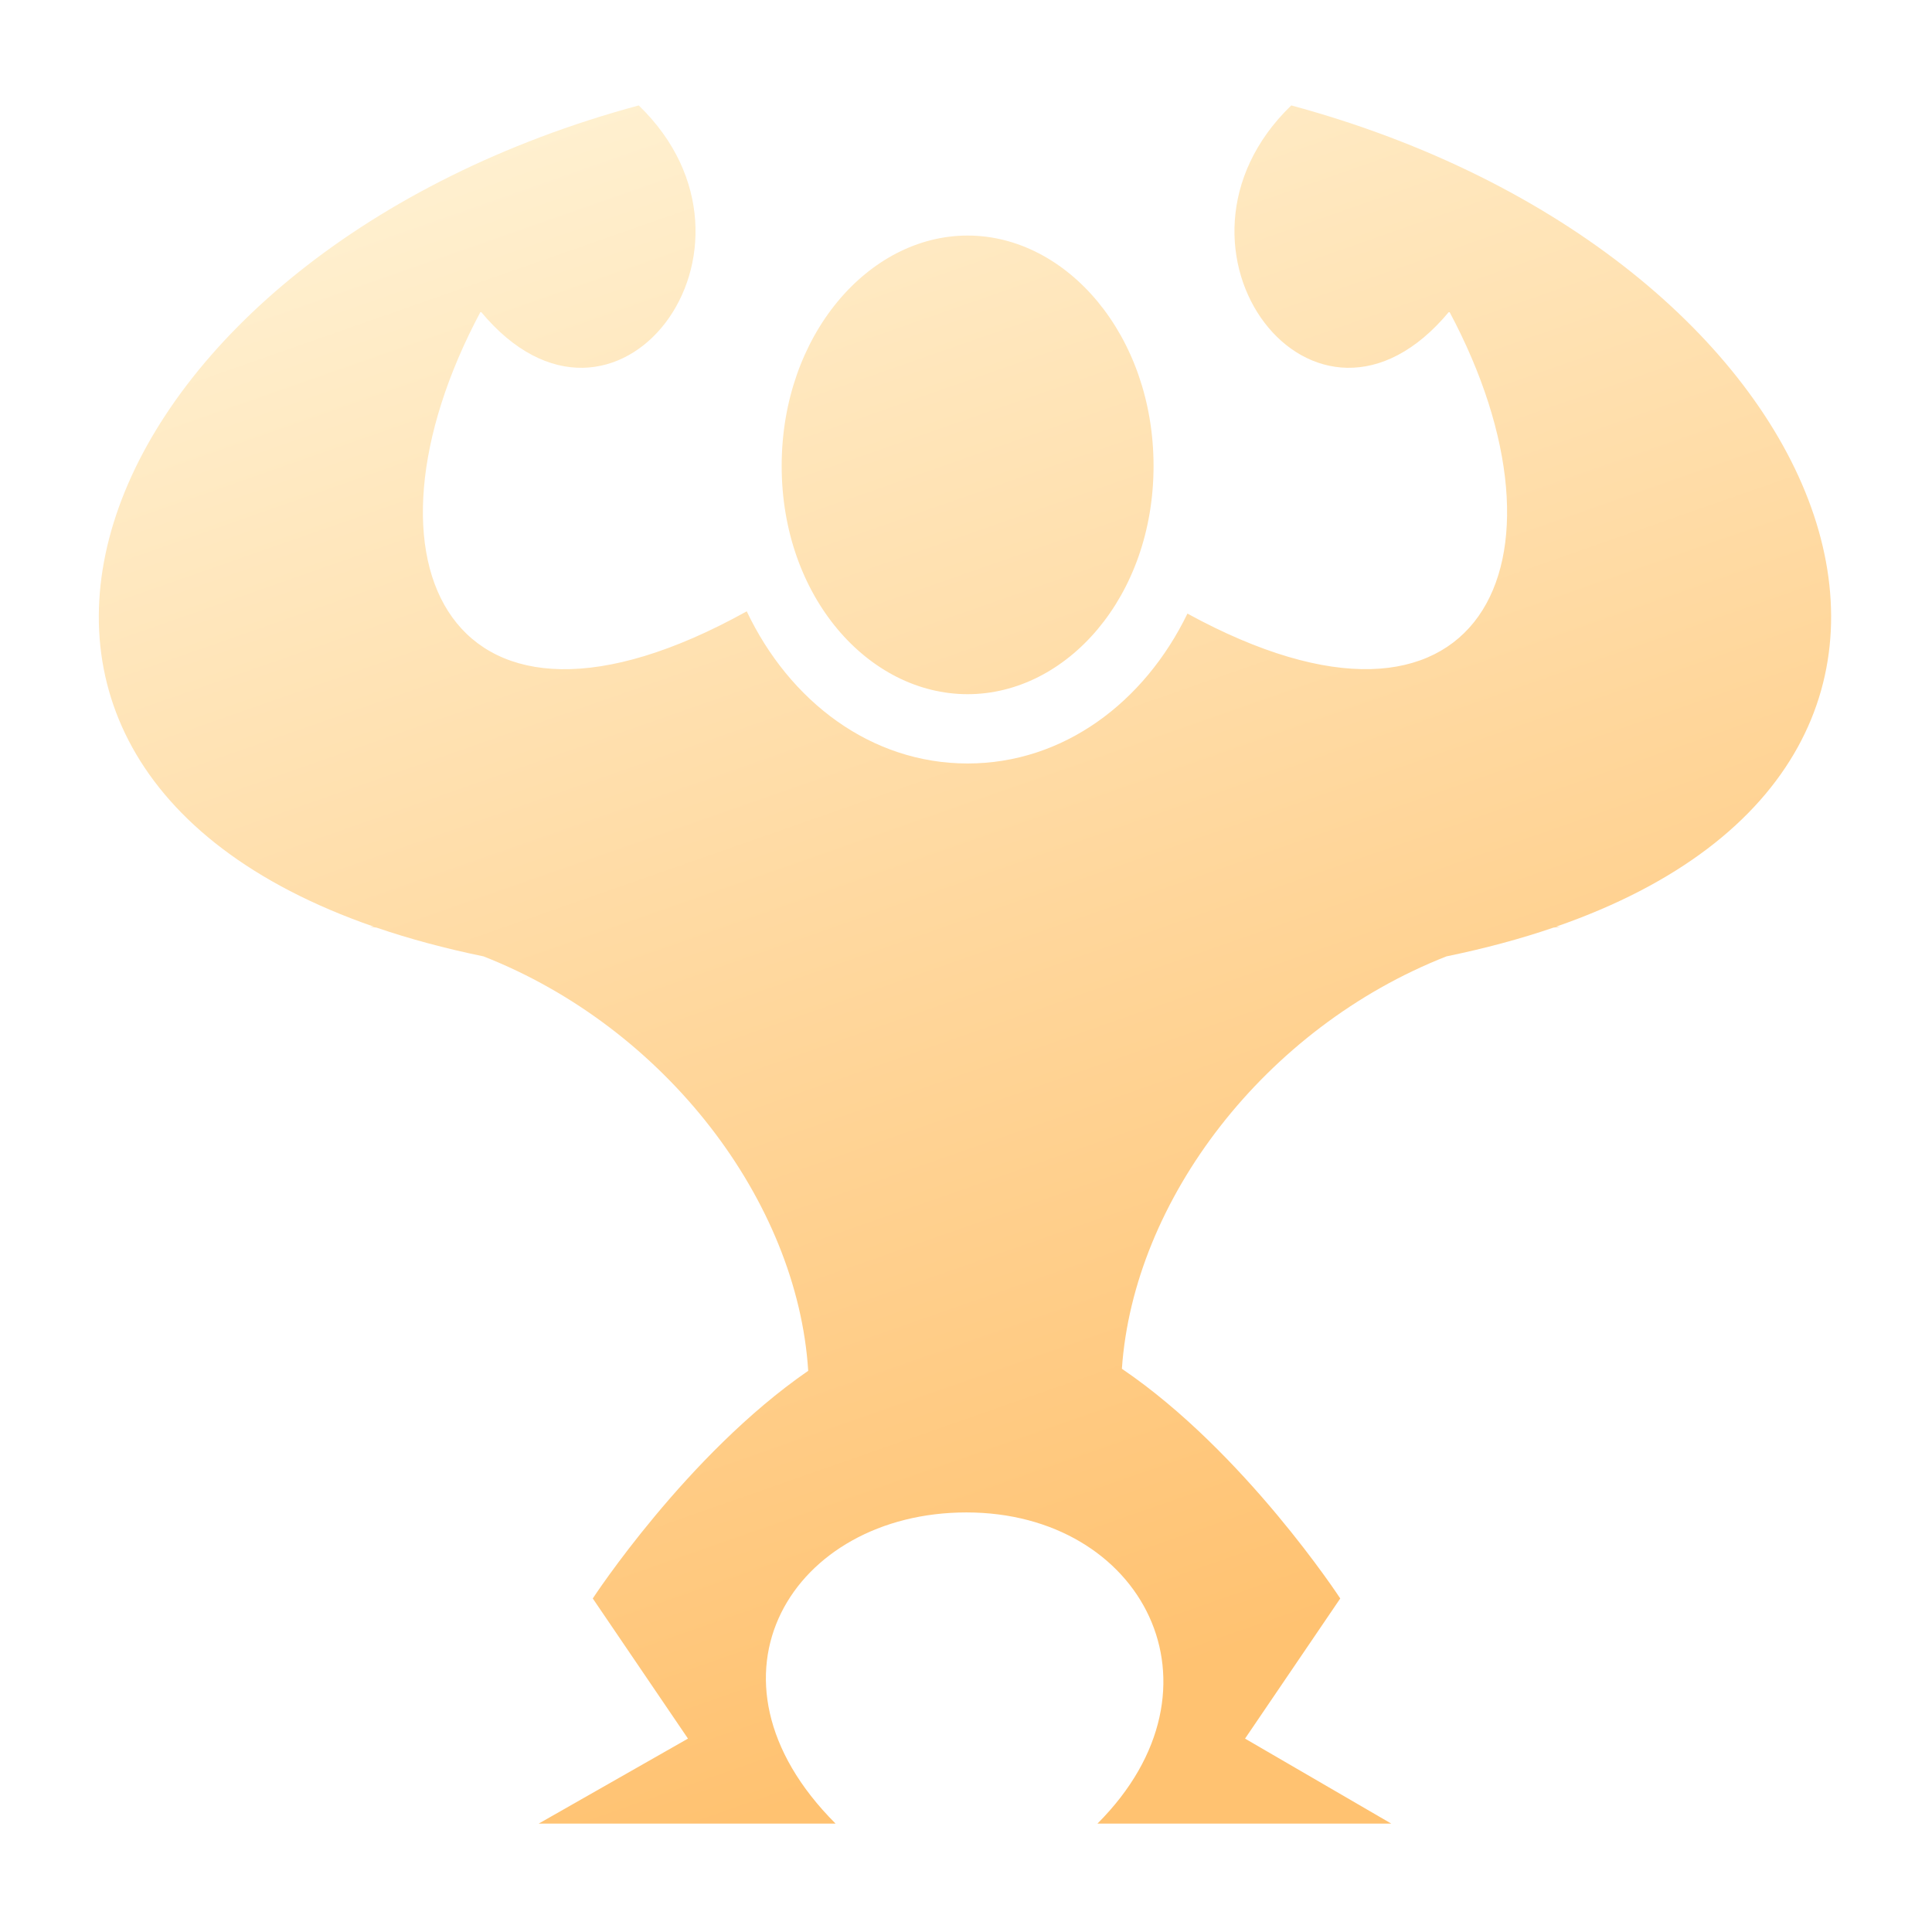
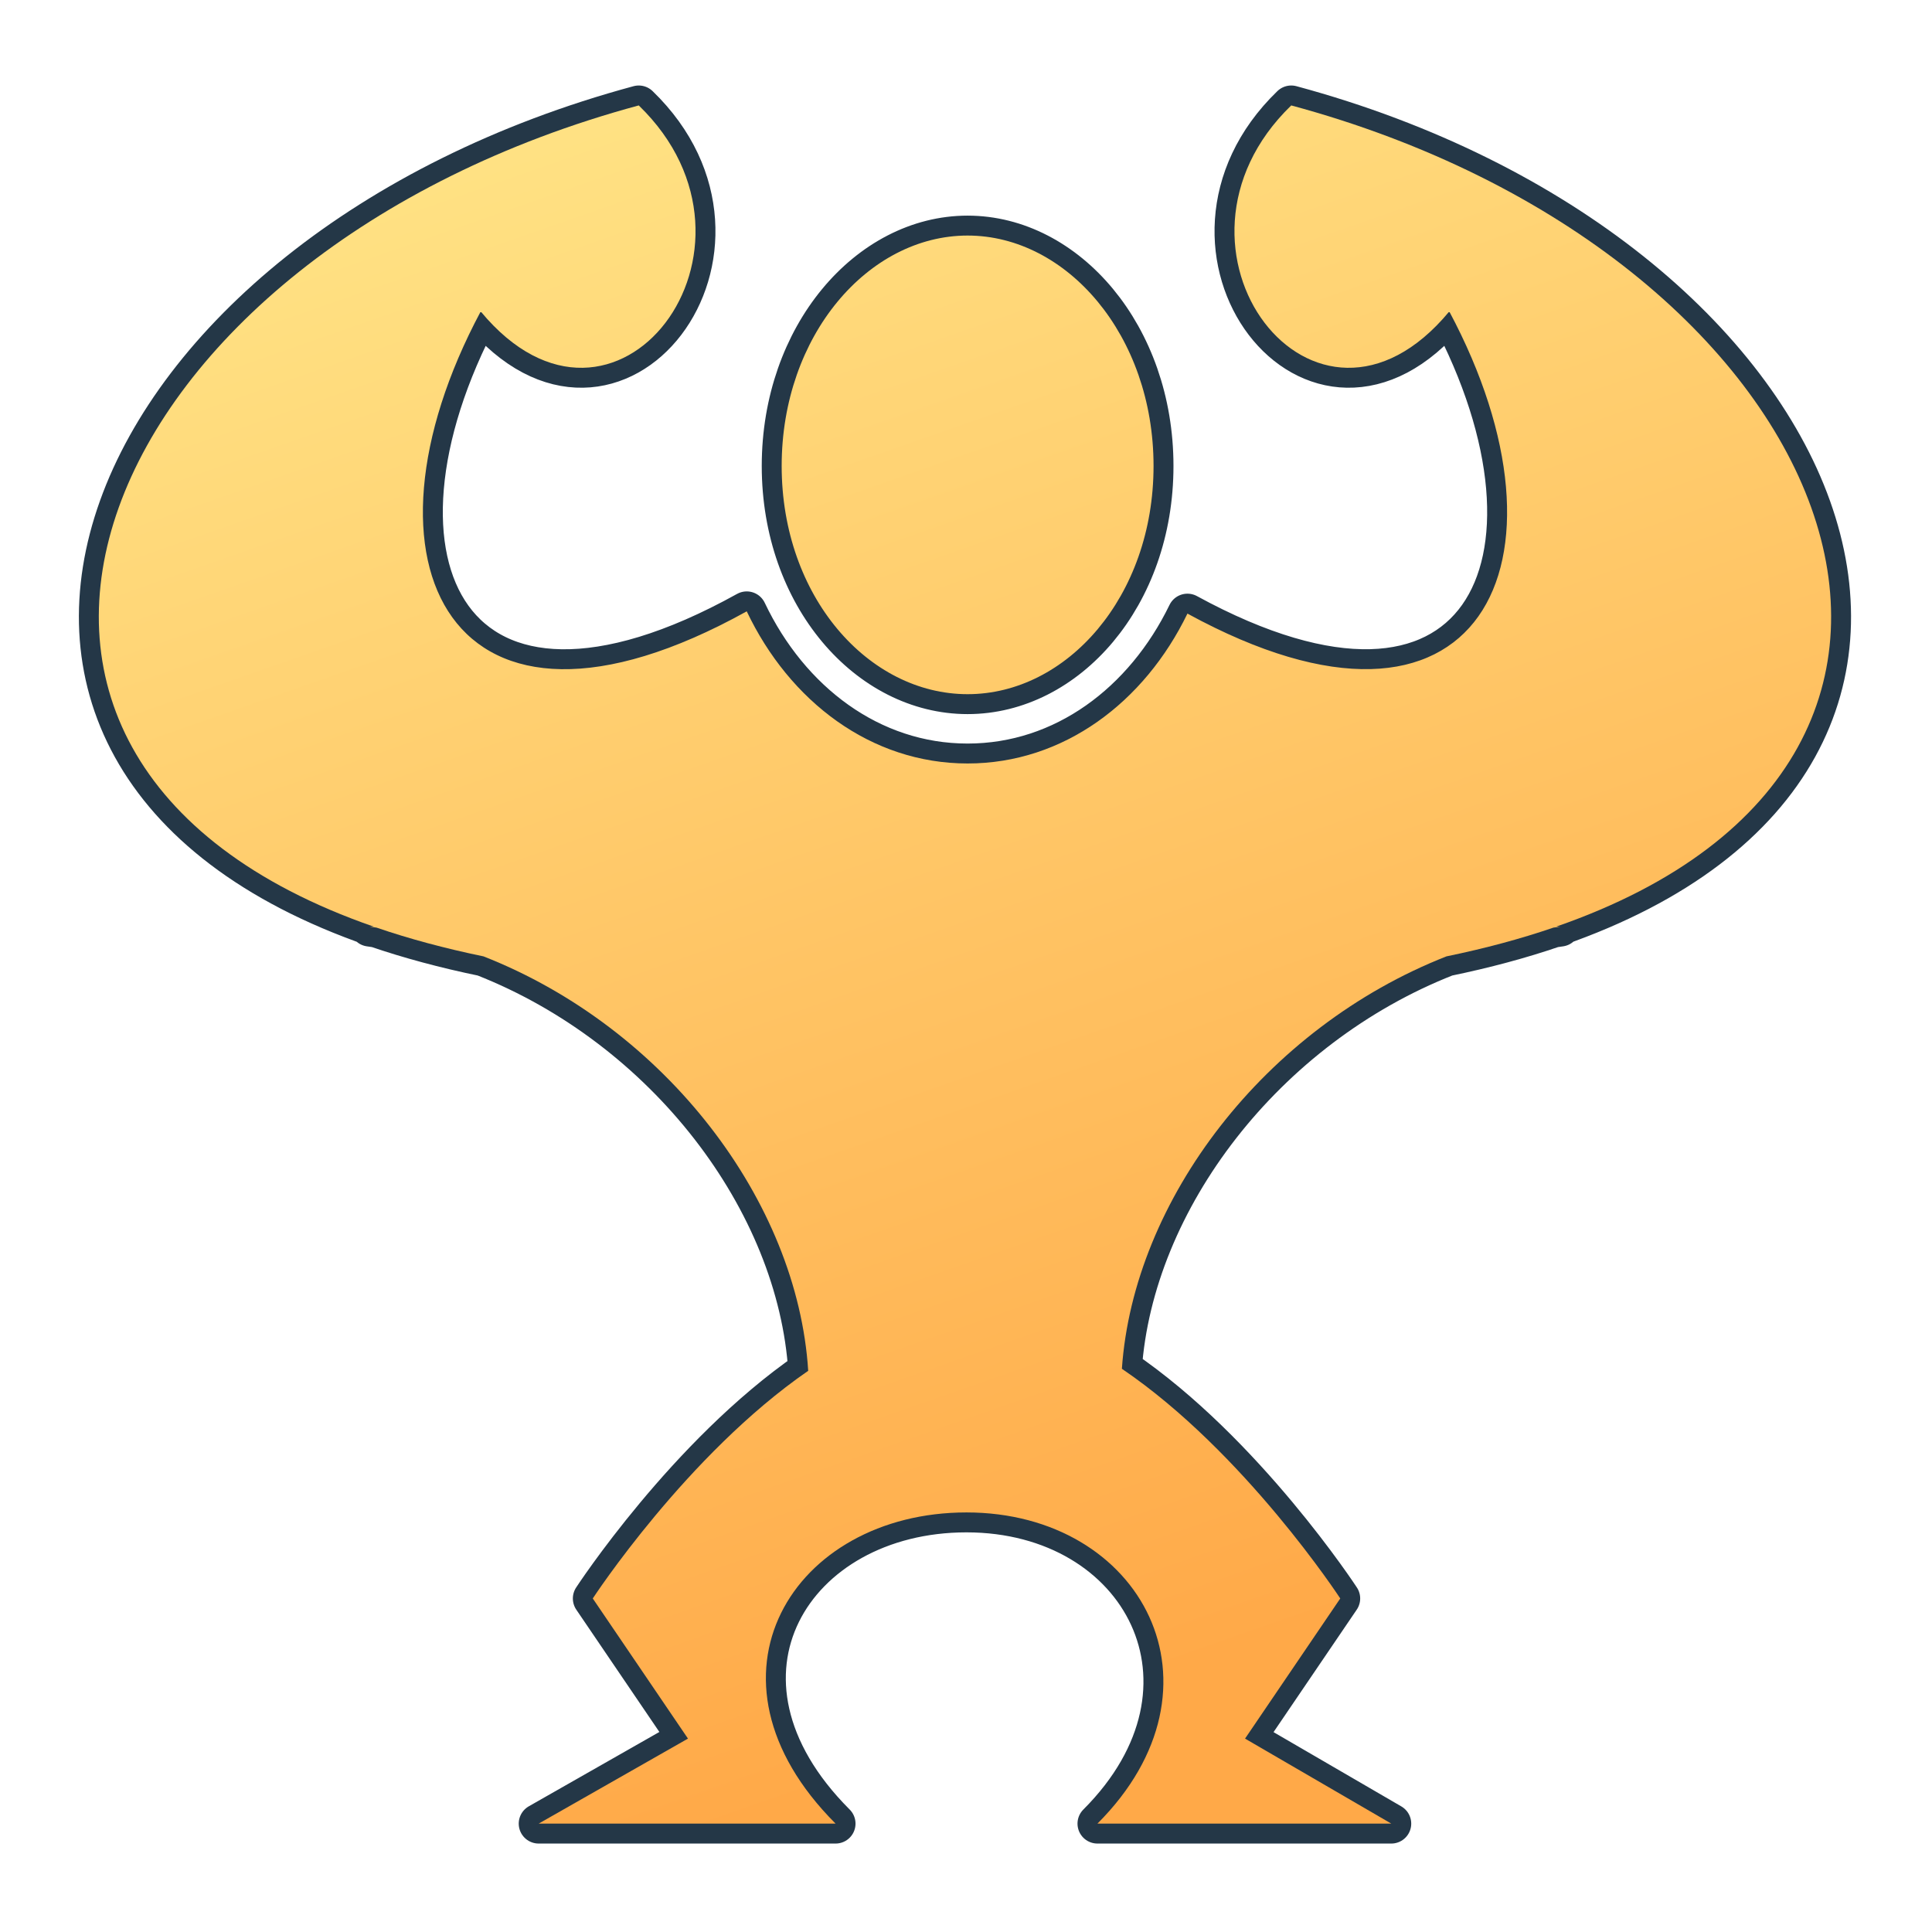
<svg xmlns="http://www.w3.org/2000/svg" viewBox="0 0 512 512">
  <defs>
    <linearGradient id="ink" x1="0" y1="0" x2=".35" y2="1">
-       <stop stop-color="#fff5da" />
-       <stop offset="1" stop-color="#ffc271" />
+       <stop stop-color="#ffe88a" />
+       <stop offset="1" stop-color="#ffa948" />
    </linearGradient>
  </defs>
-   <g fill="url(#ink)">
+   <g fill="url(#ink)" stroke="#243747" stroke-width="11" stroke-linejoin="round" paint-order="stroke fill">
    <g transform="translate(10 10) scale(.96)">
      <path d="M165.906 18.688C15.593 59.28-42.187 198.55 92.72 245.375h-1.095c.635.086 1.274.186 1.906.28 8.985 3.077 18.83 5.733 29.532 7.94C173.36 273.35 209.74 321.22 212.69 368c-33.514 23.096-59.47 62.844-59.47 62.844l26.28 38.686L138.28 493h81.97c-40.425-40.435-11.76-85.906 36.125-85.906 48.54 0 73.945 48.112 36.156 85.906h81.126l-40.375-23.47 26.283-38.686s-26.376-40.4-60.282-63.406c3.204-46.602 39.5-94.167 89.595-113.844 10.706-2.207 20.546-4.86 29.53-7.938.633-.095 1.273-.195 1.908-.28h-1.125c134.927-46.82 77.163-186.094-73.157-226.69-40.722 39.37 6.54 101.683 43.626 56.877 36.9 69.08 8.603 127.587-72.28 83.406-11.88 24.492-34.213 41.374-60.688 41.374-26.703 0-49.168-17.167-60.97-42-81.774 45.38-110.512-13.372-73.437-82.78 37.09 44.805 84.35-17.508 43.626-56.876zm90.79 35.92c-27.388 0-51.33 27.556-51.33 63.61 0 36.056 23.942 62.995 51.33 62.995 27.387 0 51.327-26.94 51.327-62.994 0-36.058-23.94-63.61-51.328-63.61z" />
    </g>
  </g>
</svg>
